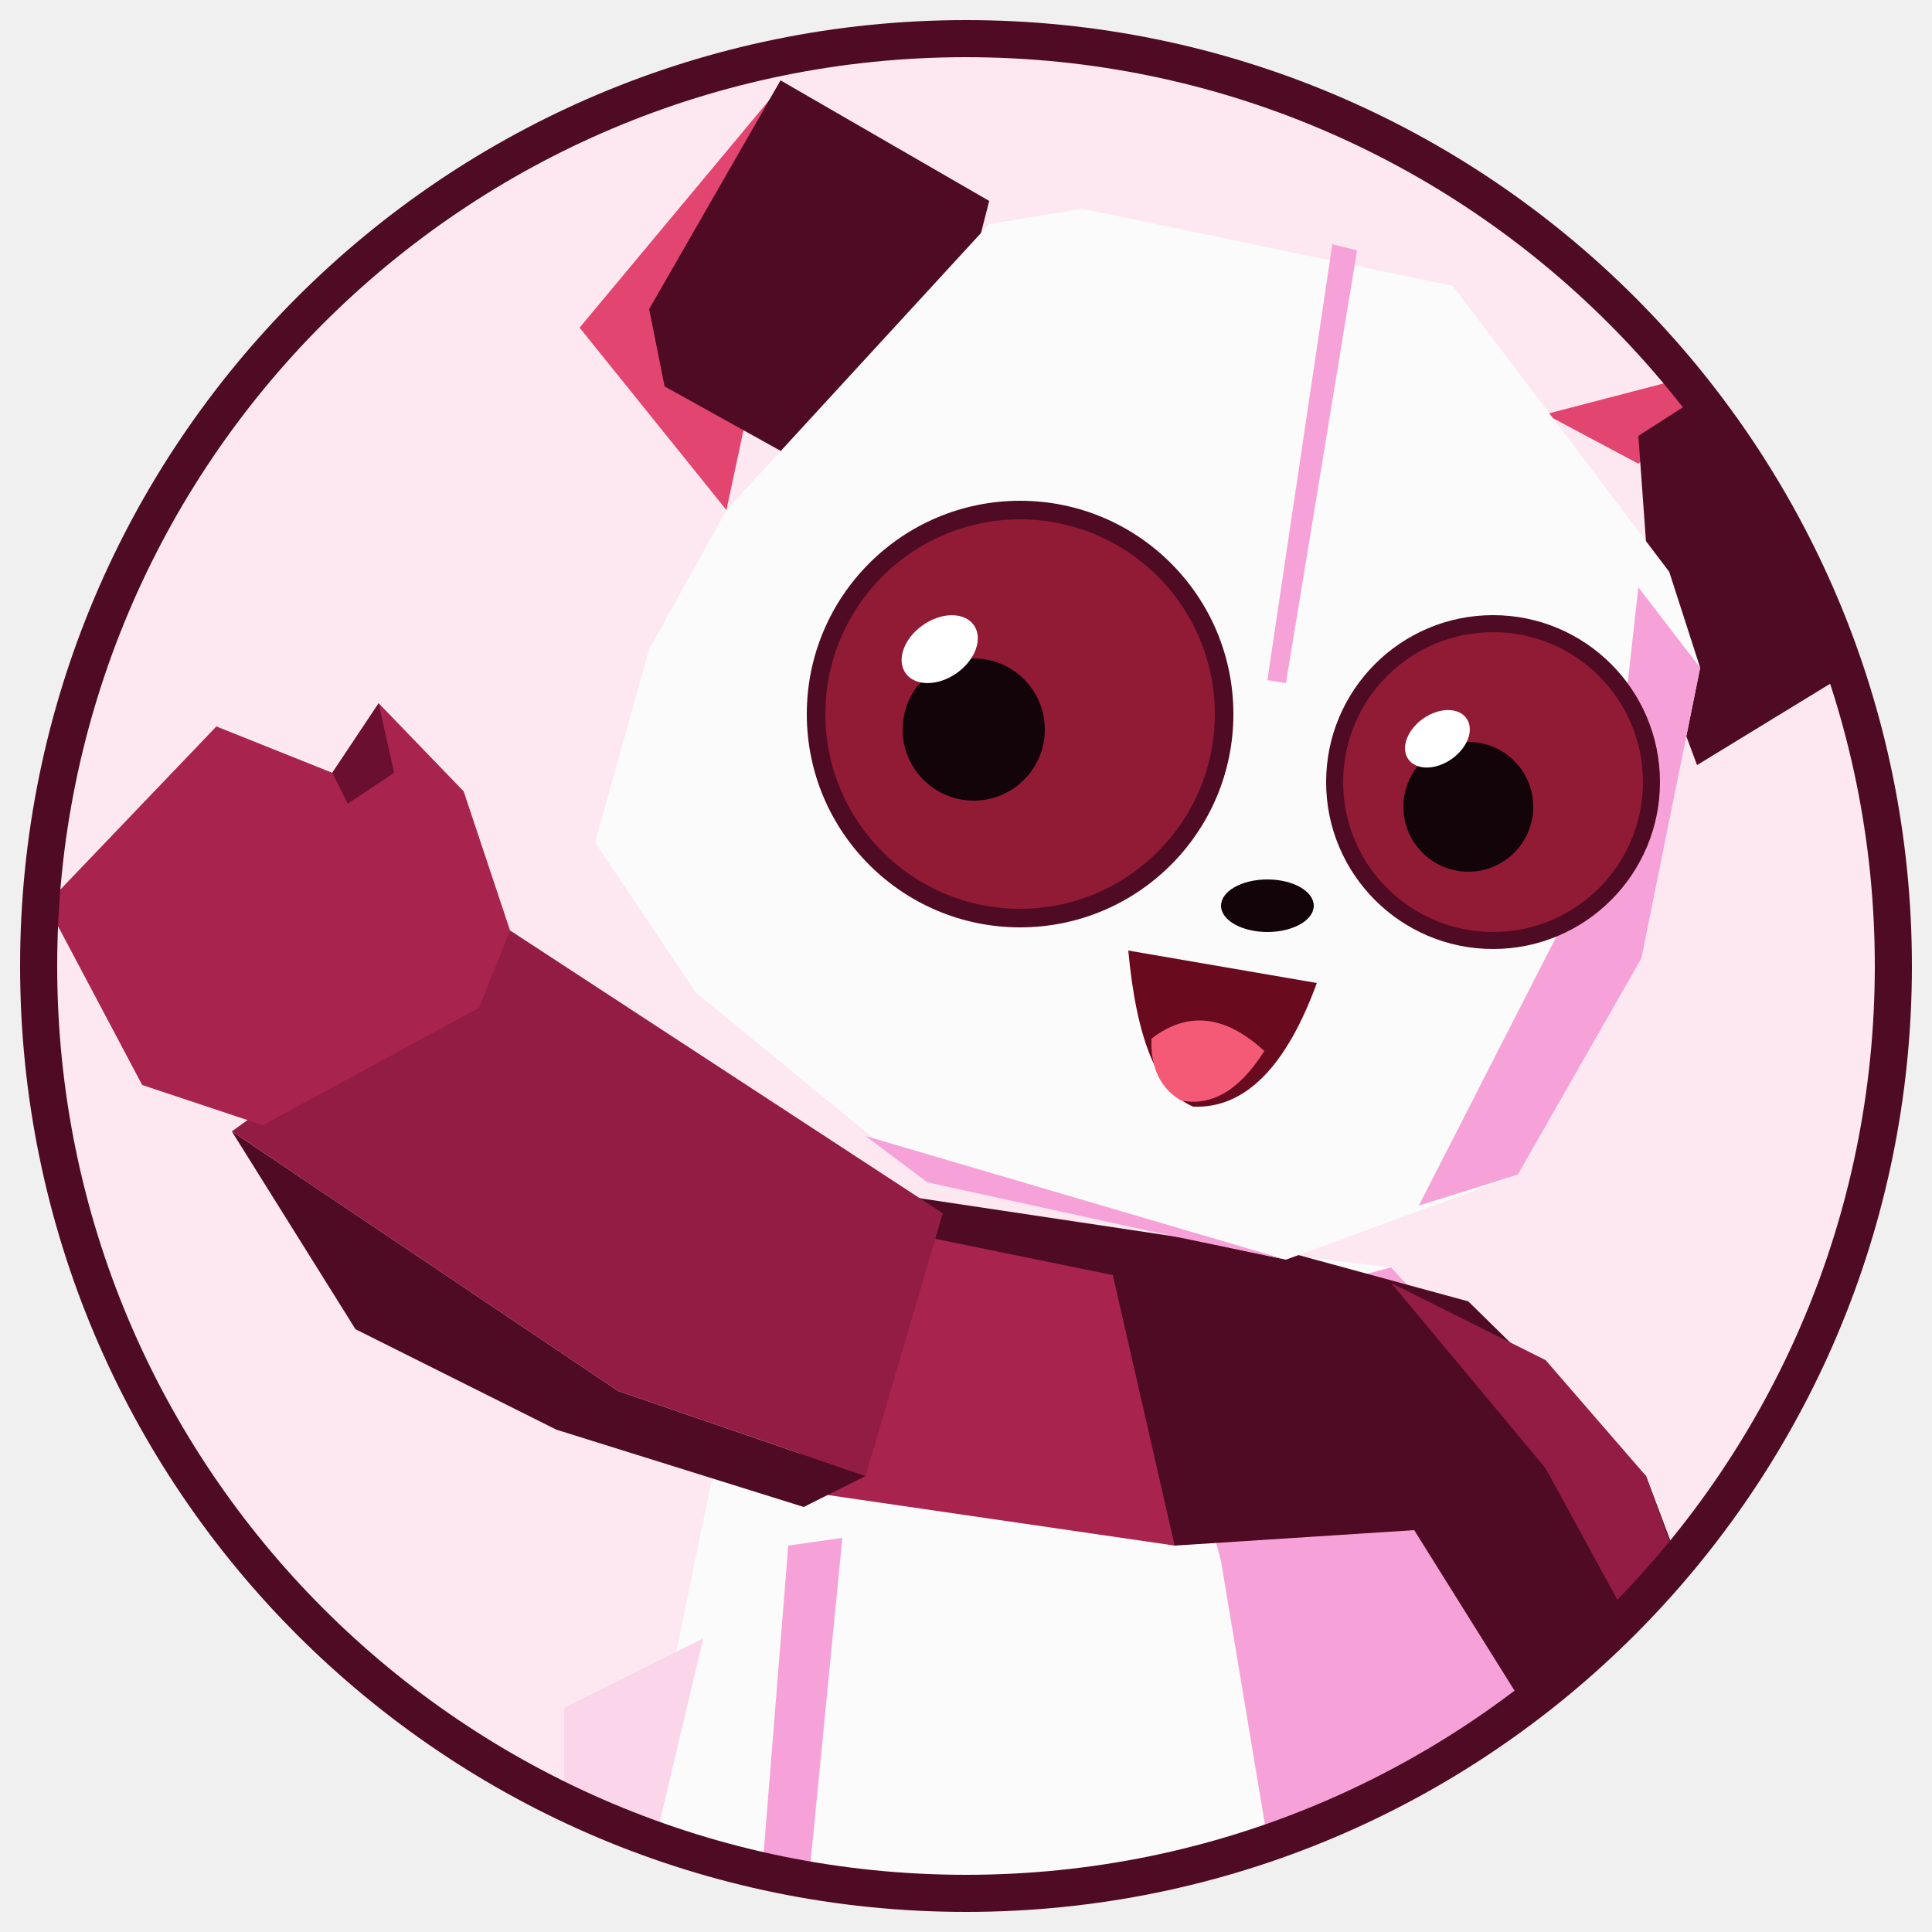
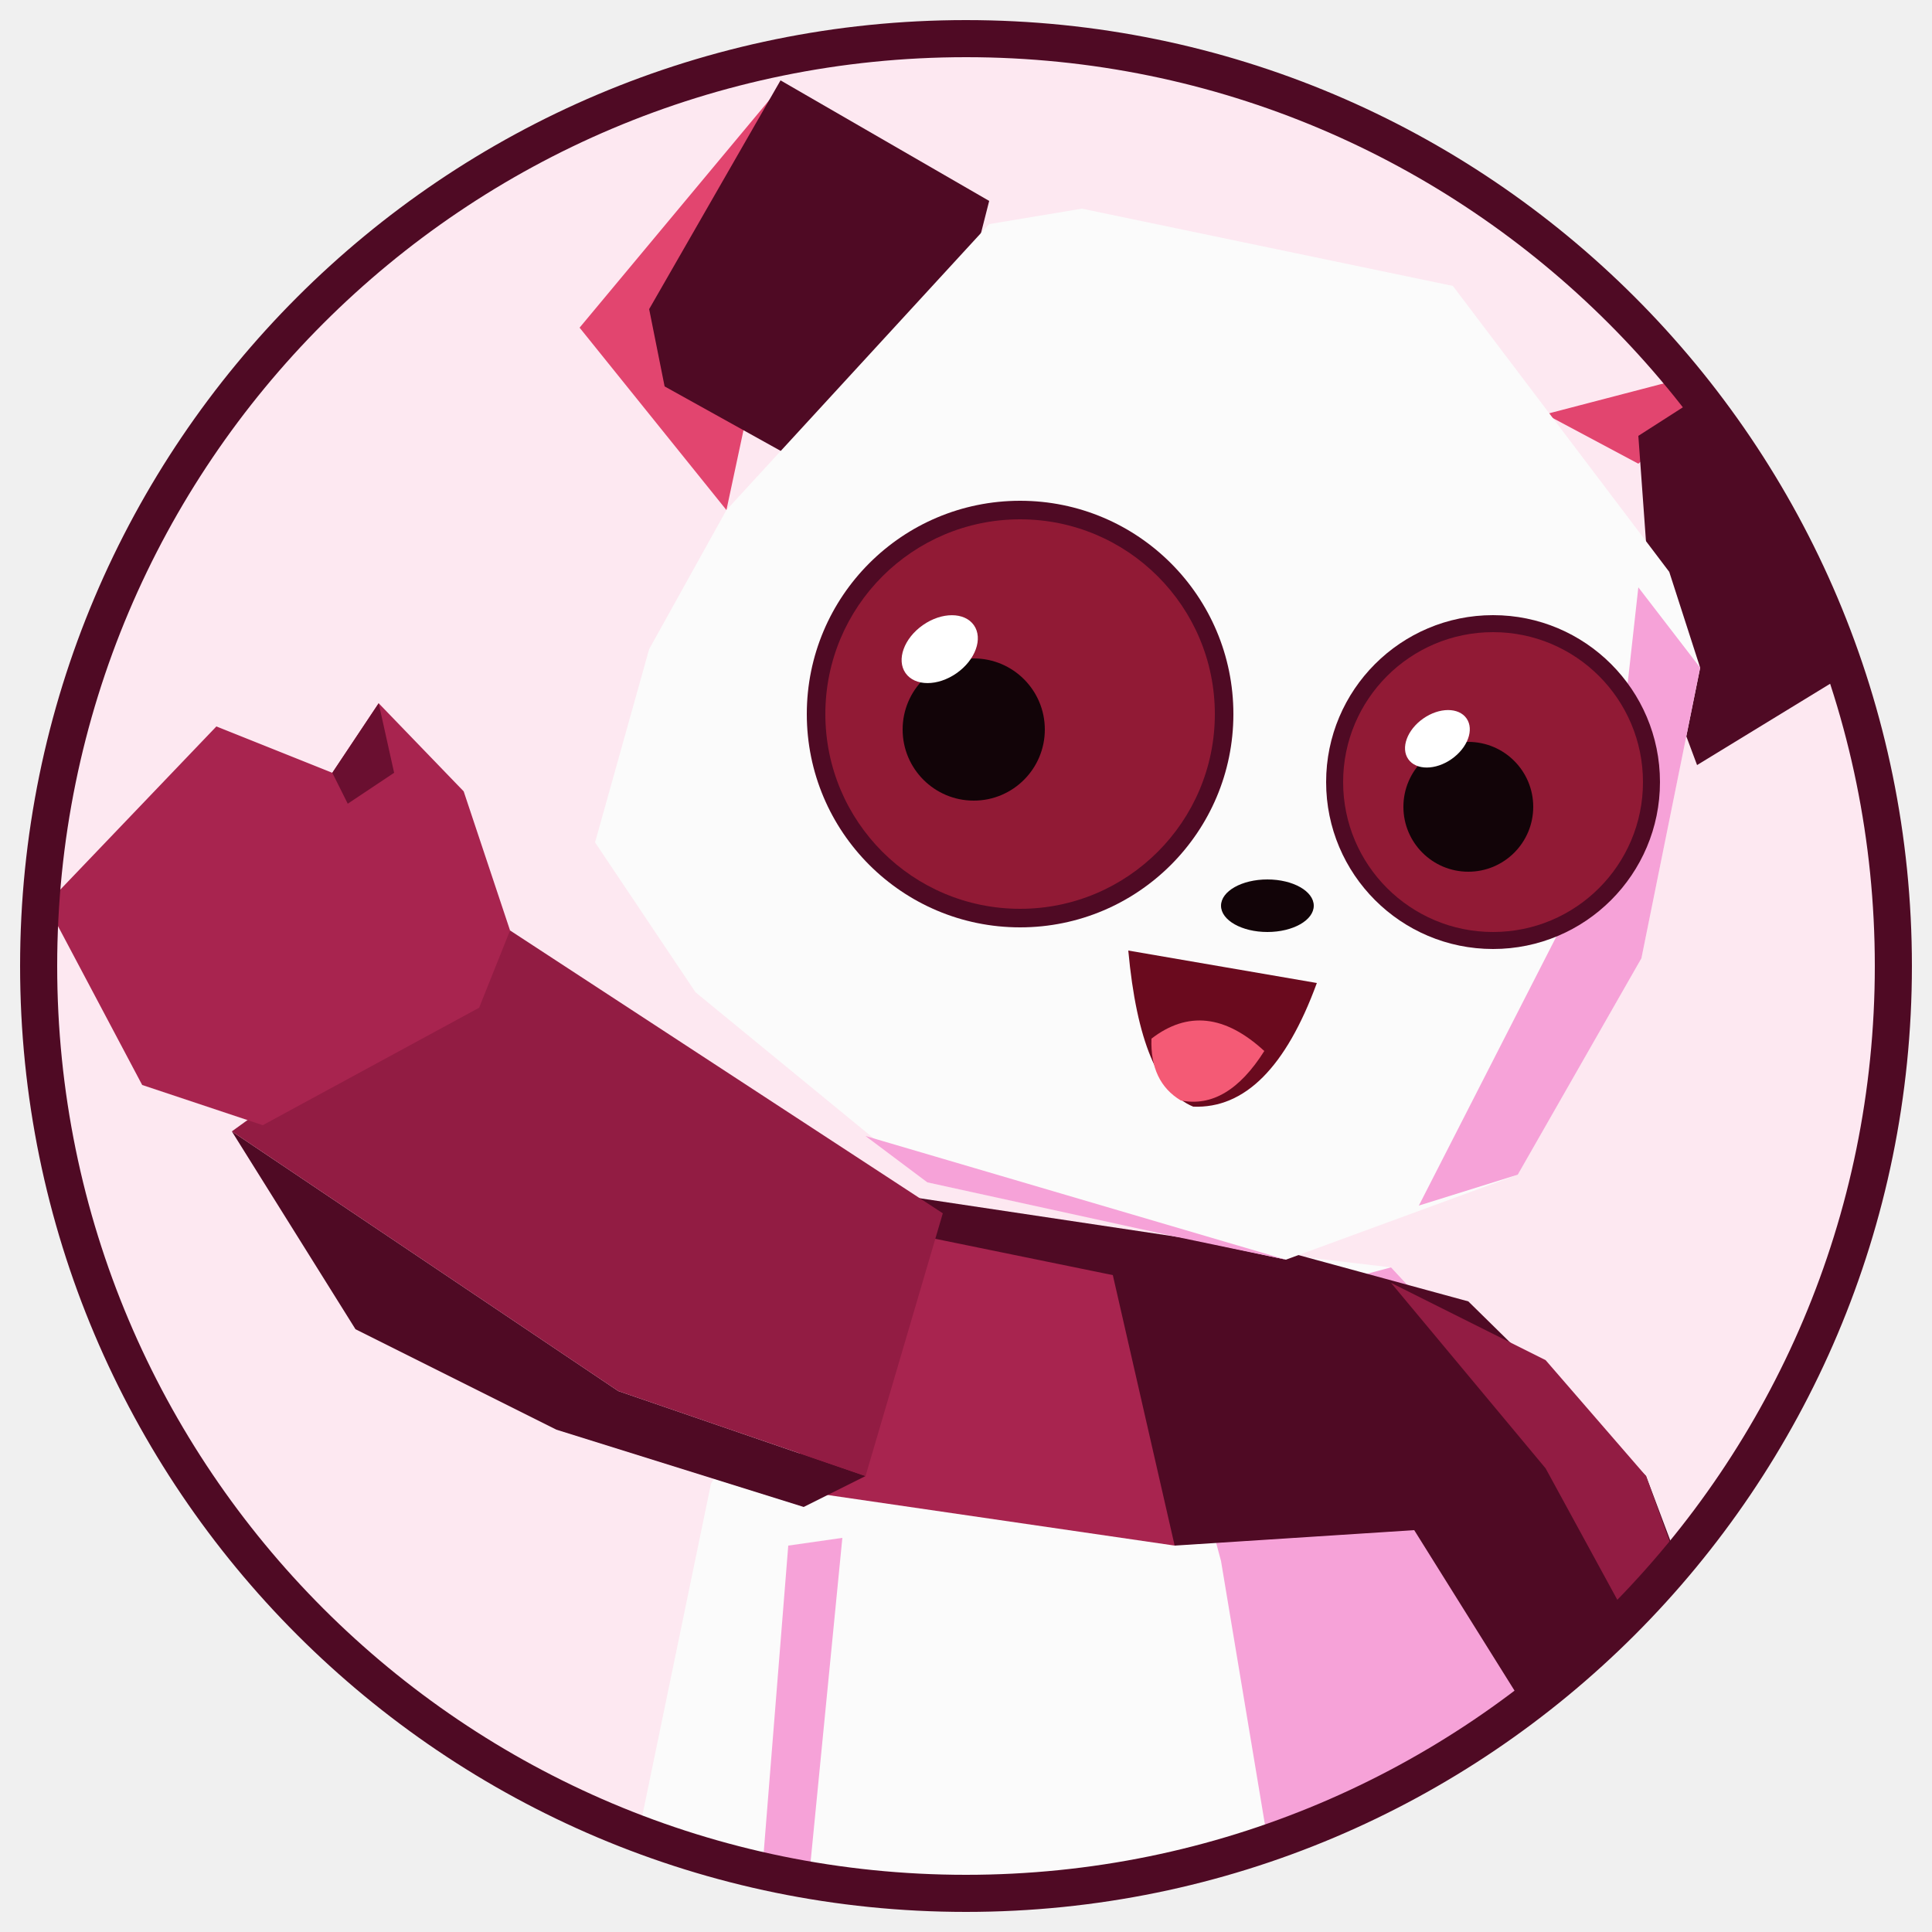
- <svg xmlns="http://www.w3.org/2000/svg" viewBox="0 0 1250 1250" width="1250" height="1250">
-   <defs>
-     <style>
+ <svg xmlns="http://www.w3.org/2000/svg" viewBox="0 0 1250 1250" width="1250" height="1250" version="1.1" id="svg28">
+   <defs id="defs1">
+     <style id="style1">
      .maroon  { fill: #4f0a24; }
      .wine    { fill: #6a0f30; }
      .crimson { fill: #921c43; }
      .berry   { fill: #a8244f; }
      .rose    { fill: #e2456f; }
      .blush   { fill: #f6a2d8; }
      .pale    { fill: #fbd6ea; }
      .white   { fill: #fbfbfb; }
      .iris    { fill: #911a35; }
      .rim     { fill: #4f0a24; }
      .pupil   { fill: #120408; }
      .shine   { fill: #ffffff; }
    </style>
    <clipPath id="disc">
-       <circle cx="625" cy="625" r="600" />
+       <circle cx="625" cy="625" r="600" id="circle1" />
    </clipPath>
  </defs>
-   <circle cx="625" cy="625" r="600" fill="#fde8f1" />
-   <g clip-path="url(#disc)">
+   <circle cx="625" cy="625" r="600" fill="#fde8f1" id="circle2" />
+   <g clip-path="url(#disc)" id="g28">
    <g id="ears">
-       <polygon class="rose" points="375,212 500,62 520,96 470,330" />
-       <polygon class="maroon" points="505,52 640,130 612,240 520,300 430,250 420,200" />
-       <polygon class="blush" points="470,330 520,300 612,240 650,180 600,330" />
-       <polygon class="rose" points="1000,268 1138,232 1060,300" />
-       <polygon class="maroon" points="1060,282 1138,232 1195,345 1188,440 1098,495 1070,420" />
+       <polygon class="rose" points="375,212 500,62 520,96 470,330" id="polygon2" />
+       <polygon class="maroon" points="505,52 640,130 612,240 520,300 430,250 420,200" id="polygon3" />
+       <polygon class="blush" points="470,330 520,300 612,240 650,180 600,330" id="polygon4" />
+       <polygon class="rose" points="1000,268 1138,232 1060,300" id="polygon5" />
+       <polygon class="maroon" points="1060,282 1138,232 1195,345 1188,440 1098,495 1070,420" id="polygon6" />
    </g>
    <g id="body">
-       <polygon class="white" points="460,960 560,780 900,820 1030,960 1080,1250 400,1250" />
-       <polygon class="blush" points="750,860 900,820 1030,960 1060,1250 830,1250 790,1010" />
-       <polygon class="pale" points="365,1105 455,1060 410,1250 365,1250" />
-       <polygon class="blush" points="510,1000 545,995 520,1250 490,1250" />
+       <polygon class="white" points="460,960 560,780 900,820 1030,960 1080,1250 400,1250" id="polygon7" />
+       <polygon class="blush" points="750,860 900,820 1030,960 1060,1250 830,1250 790,1010" id="polygon8" />
+       <polygon class="blush" points="510,1000 545,995 520,1250 490,1250" id="polygon10" />
    </g>
    <g id="collar">
-       <polygon class="maroon" points="560,770 840,812 950,842 1065,955 1112,1080 1070,1250 1010,1250 990,1110 915,990 760,1000" />
-       <polygon class="crimson" points="900,830 1000,880 1065,955 1110,1080 1060,1060 1000,950" />
-       <polygon class="berry" points="500,780 720,825 760,1000 520,965" />
+       <polygon class="maroon" points="560,770 840,812 950,842 1065,955 1112,1080 1070,1250 1010,1250 990,1110 915,990 760,1000" id="polygon11" />
+       <polygon class="crimson" points="900,830 1000,880 1065,955 1110,1080 1060,1060 1000,950" id="polygon12" />
+       <polygon class="berry" points="500,780 720,825 760,1000 520,965" id="polygon13" />
    </g>
    <g id="arm">
-       <polygon class="maroon" points="150,732 400,900 560,955 520,975 360,925 230,860" />
-       <polygon class="crimson" points="150,732 330,602 610,785 560,955 400,900" />
-       <polygon class="berry" points="30,585 140,470 215,500 245,455 300,512 330,602 310,652 170,728 92,702" />
-       <polygon class="wine" points="215,500 245,455 255,500 225,520" />
+       <polygon class="maroon" points="150,732 400,900 560,955 520,975 360,925 230,860" id="polygon14" />
+       <polygon class="crimson" points="150,732 330,602 610,785 560,955 400,900" id="polygon15" />
+       <polygon class="berry" points="30,585 140,470 215,500 245,455 300,512 330,602 310,652 170,728 92,702" id="polygon16" />
+       <polygon class="wine" points="215,500 245,455 255,500 225,520" id="polygon17" />
    </g>
    <g id="head">
-       <polygon class="white" points="470,330 640,145 700,135 940,185 1080,370 1100,432 1062,620 982,760 832,815 600,765 450,642 385,545 420,420" />
-       <polygon class="blush" points="1060,380 1100,432 1062,620 982,760 918,780 1010,600 1050,470" />
-       <polygon class="blush" points="560,735 832,815 760,800 600,765" />
-       <polygon class="blush" points="862,158 878,162 832,442 820,440" />
+       <polygon class="white" points="470,330 640,145 700,135 940,185 1080,370 1100,432 1062,620 982,760 832,815 600,765 450,642 385,545 420,420" id="polygon18" />
+       <polygon class="blush" points="1060,380 1100,432 1062,620 982,760 918,780 1010,600 1050,470" id="polygon19" />
+       <polygon class="blush" points="560,735 832,815 760,800 600,765" id="polygon20" />
    </g>
    <g id="eyes">
-       <circle class="rim" cx="660" cy="462" r="138" />
-       <circle class="iris" cx="660" cy="462" r="126" />
-       <circle class="pupil" cx="630" cy="472" r="46" />
-       <ellipse class="shine" cx="608" cy="420" rx="27" ry="19" transform="rotate(-35 608 420)" />
-       <circle class="rim" cx="966" cy="506" r="108" />
-       <circle class="iris" cx="966" cy="506" r="97" />
-       <circle class="pupil" cx="950" cy="522" r="42" />
-       <ellipse class="shine" cx="930" cy="478" rx="23" ry="16" transform="rotate(-35 930 478)" />
+       <circle class="rim" cx="660" cy="462" r="138" id="circle21" />
+       <circle class="iris" cx="660" cy="462" r="126" id="circle22" />
+       <circle class="pupil" cx="630" cy="472" r="46" id="circle23" />
+       <ellipse class="shine" cx="608" cy="420" rx="27" ry="19" transform="rotate(-35 608 420)" id="ellipse23" />
+       <circle class="rim" cx="966" cy="506" r="108" id="circle24" />
+       <circle class="iris" cx="966" cy="506" r="97" id="circle25" />
+       <circle class="pupil" cx="950" cy="522" r="42" id="circle26" />
+       <ellipse class="shine" cx="930" cy="478" rx="23" ry="16" transform="rotate(-35 930 478)" id="ellipse26" />
    </g>
    <g id="face">
-       <ellipse class="pupil" cx="820" cy="586" rx="30" ry="17" />
-       <path fill="#6a0a1e" d="M730,615 L852,636 Q822,718 772,716 Q738,702 730,615 Z" />
-       <path fill="#f45a75" d="M745,672 Q780,645 818,680 Q794,718 764,712 Q744,700 745,672 Z" />
+       <ellipse class="pupil" cx="820" cy="586" rx="30" ry="17" id="ellipse27" />
+       <path fill="#6a0a1e" d="M730,615 L852,636 Q822,718 772,716 Q738,702 730,615 Z" id="path27" />
+       <path fill="#f45a75" d="M745,672 Q780,645 818,680 Q794,718 764,712 Q744,700 745,672 Z" id="path28" />
    </g>
  </g>
-   <circle cx="625" cy="625" r="600" fill="none" stroke="#4f0a24" stroke-width="24" />
+   <circle cx="625" cy="625" r="600" fill="none" stroke="#4f0a24" stroke-width="24" id="circle28" />
</svg>
